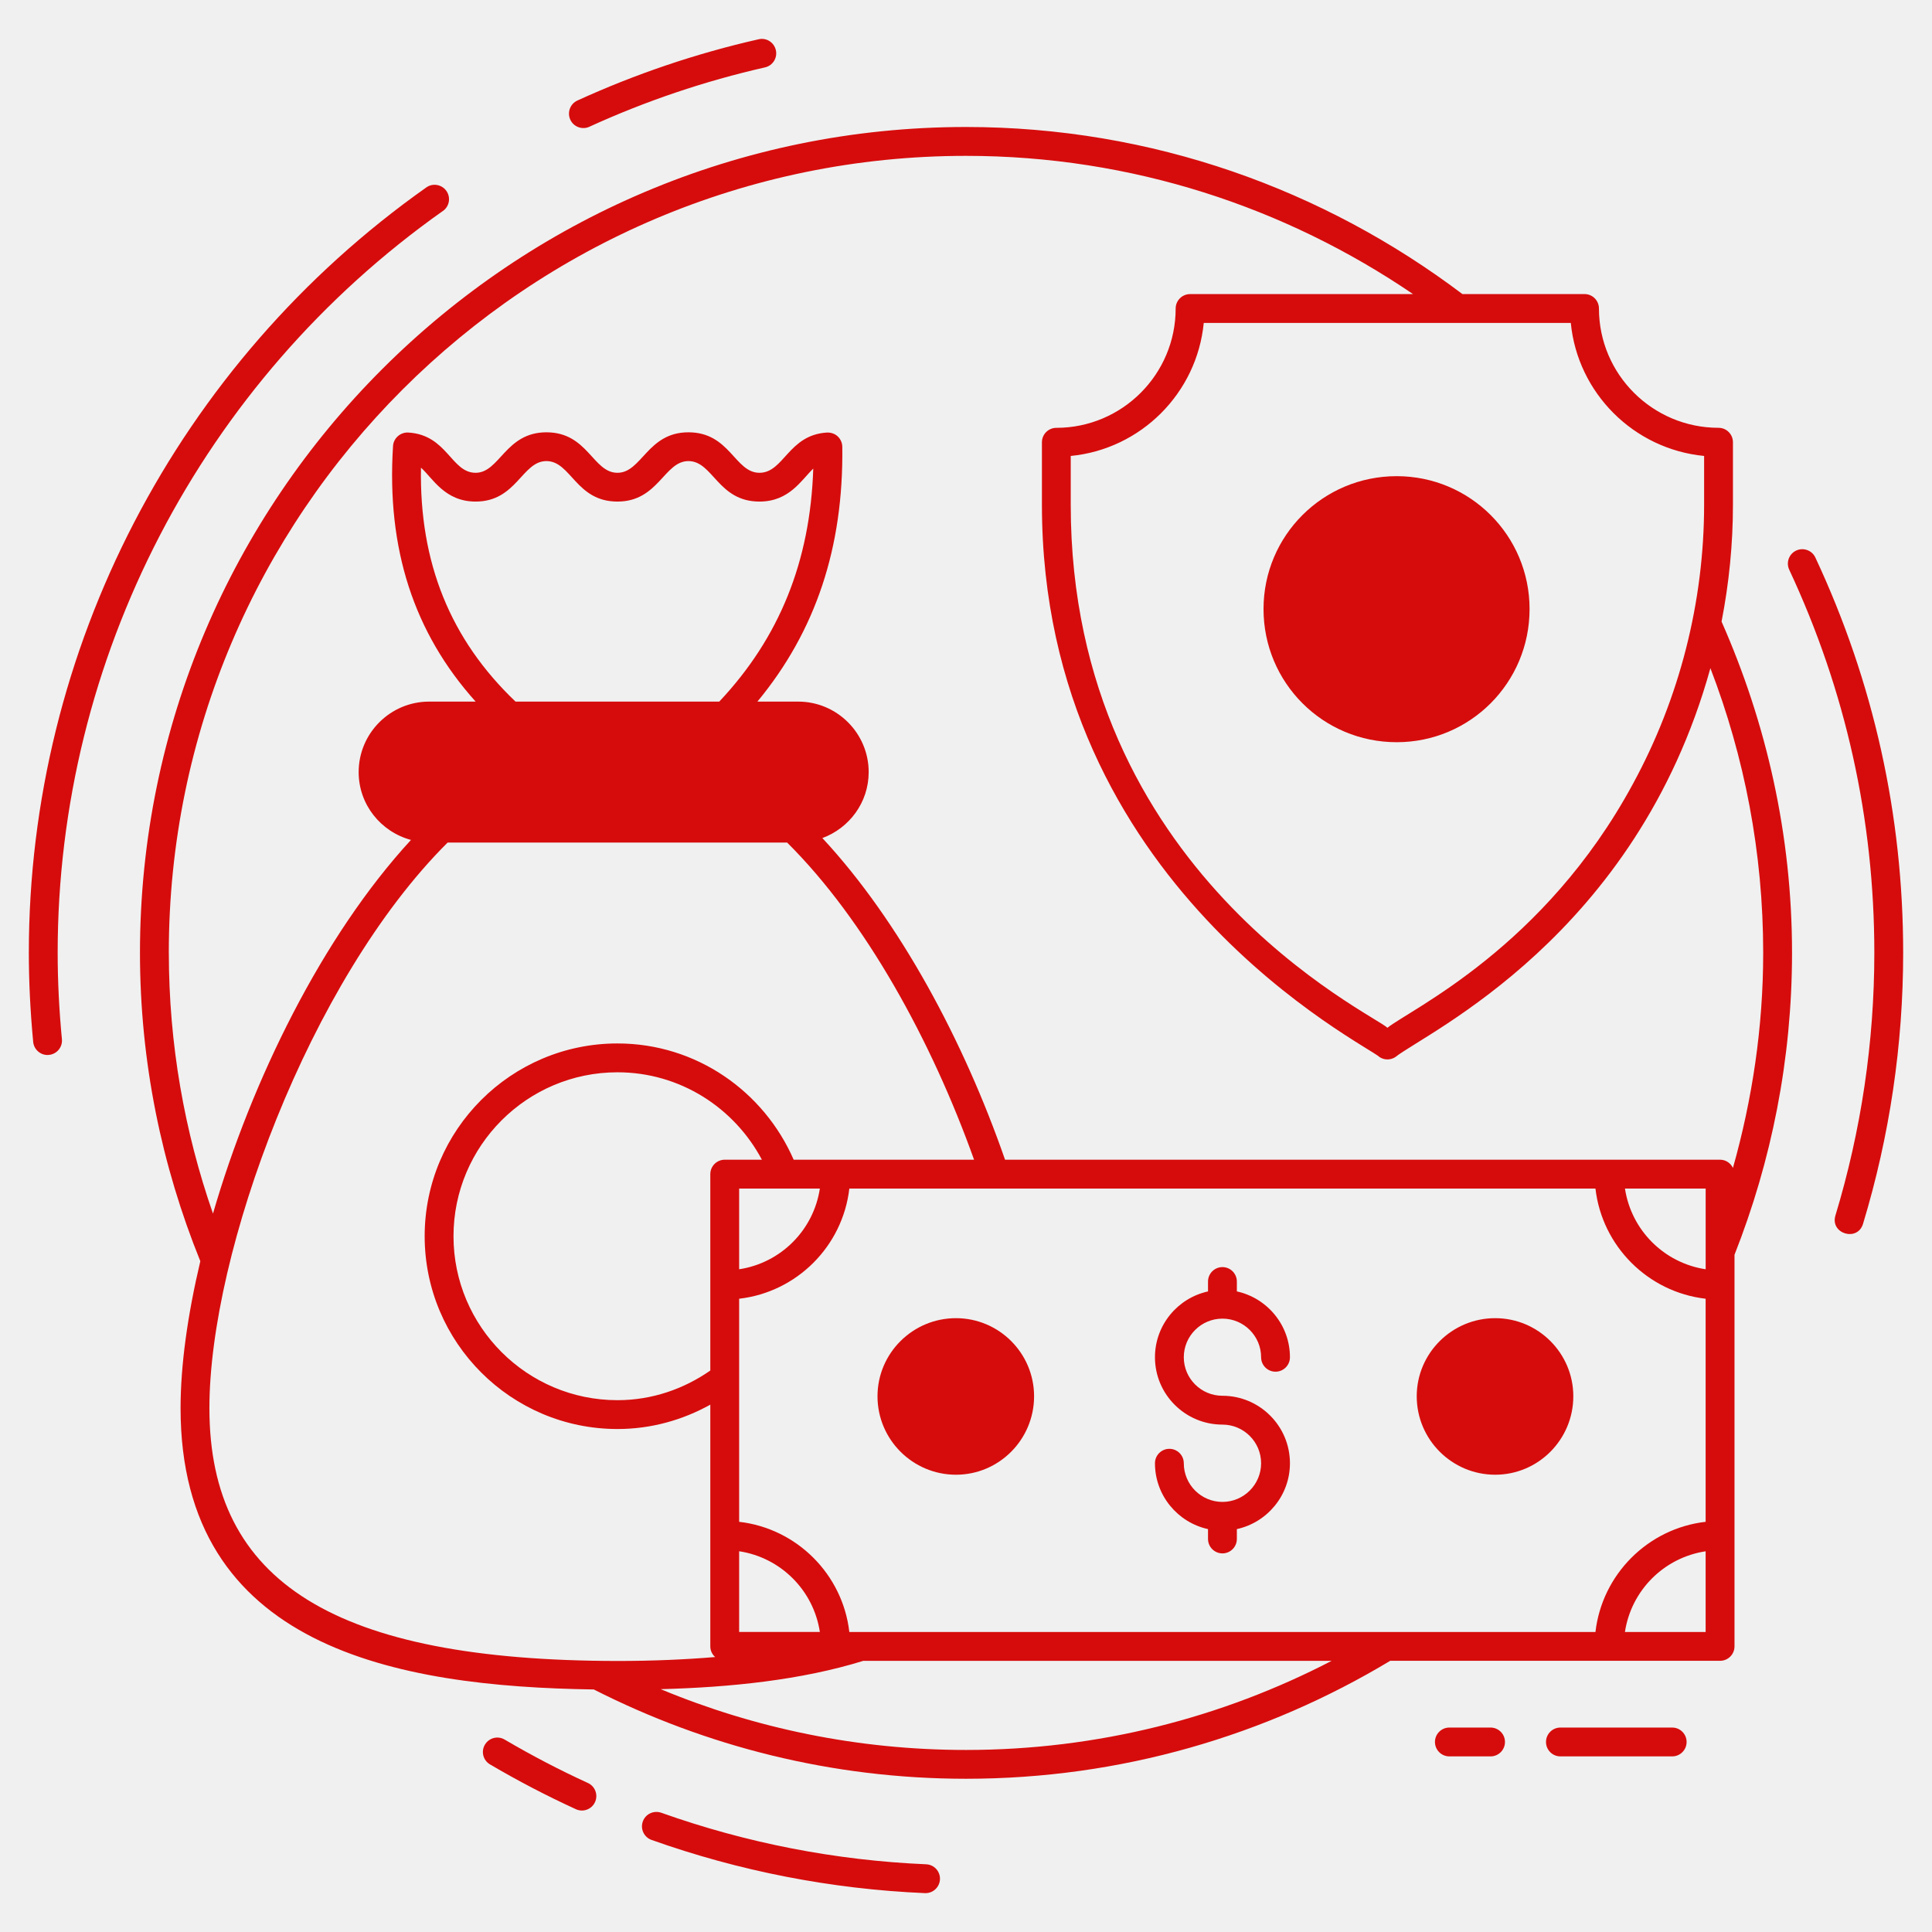
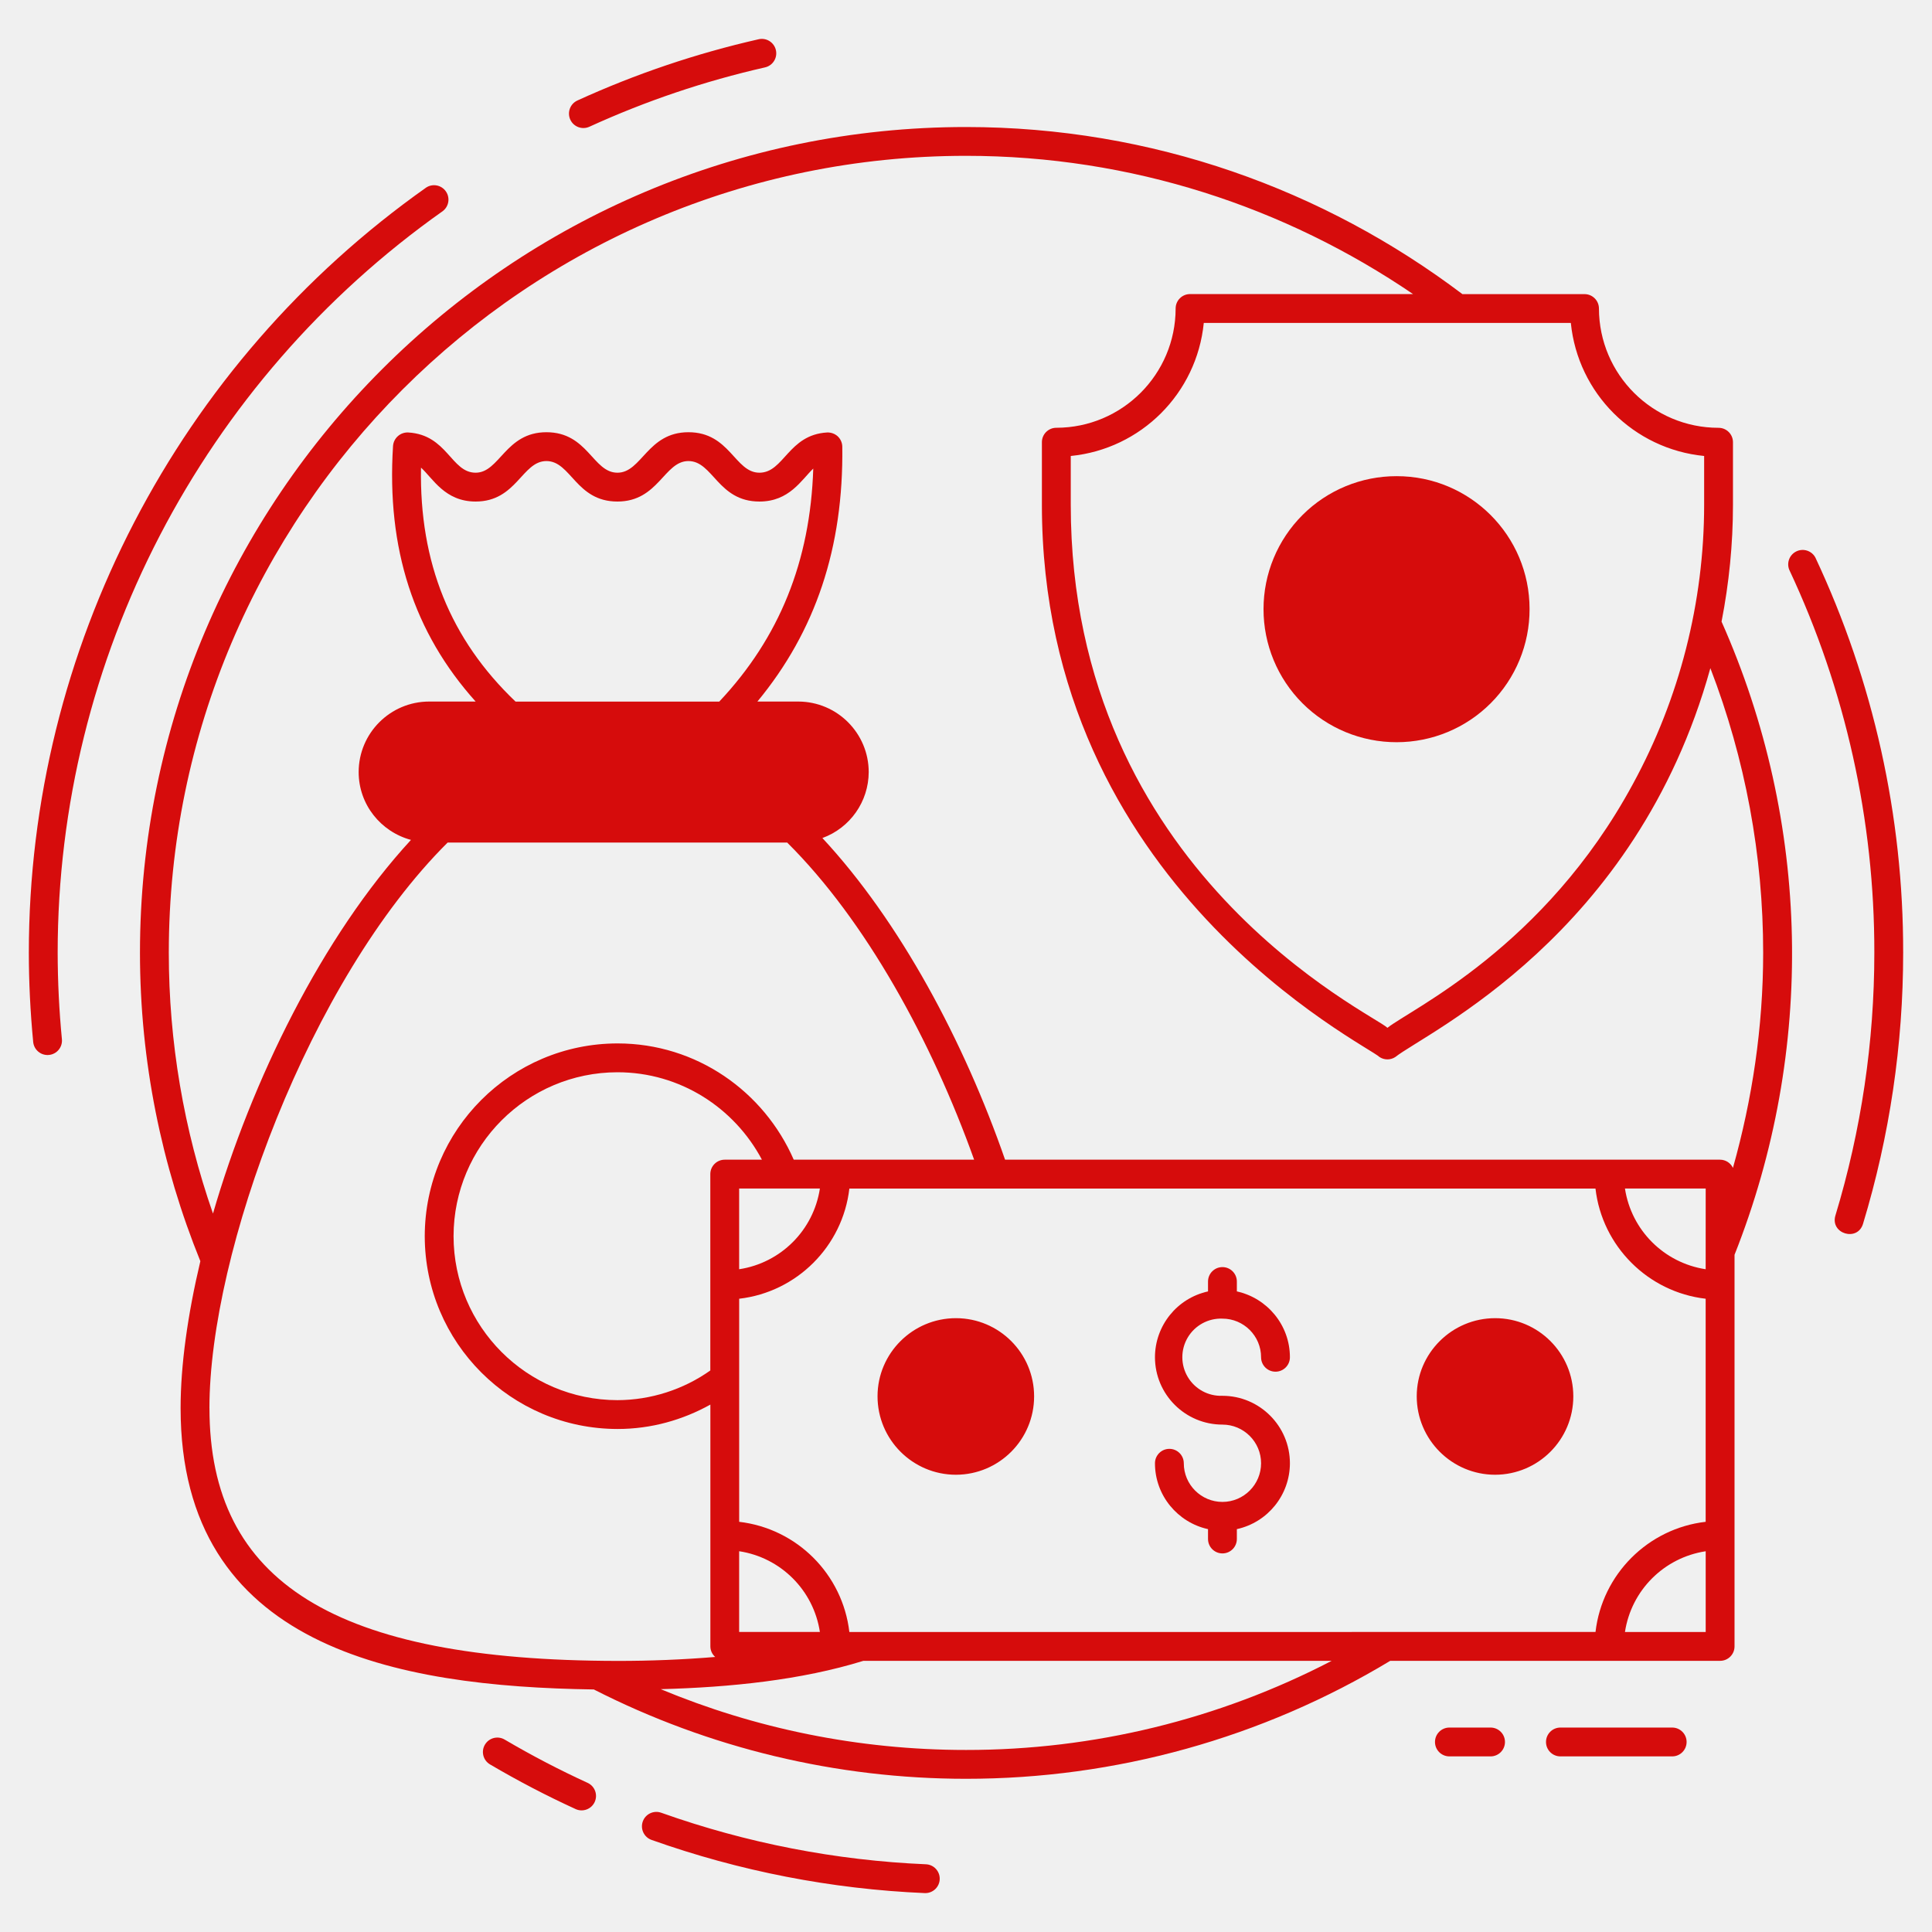
- <svg xmlns="http://www.w3.org/2000/svg" version="1.1" width="512" height="512" x="0" y="0" viewBox="0 0 67 67" style="enable-background:new 0 0 512 512" xml:space="preserve" class="">
+ <svg xmlns="http://www.w3.org/2000/svg" width="512" height="512" viewBox="0 0 67 67">
  <g>
-     <g>
-       <path d="m36.074 48.831c-.01 7.575-6.567 9.268-14.661 9.268-8.094-.01-14.651-1.693-14.651-9.268s6.567-23.067 14.661-23.067c8.094-0 14.651 15.492 14.651 23.067z" fill="#00000000" data-original="#ffffff" style="" class="" />
-       <path d="m28.71 15.497c.047 3.532-.989 6.694-3.551 9.333h-7.478c-2.805-2.595-3.777-5.773-3.551-9.333 1.134.068 1.171 1.397 2.365 1.397 1.224 0 1.224-1.404 2.455-1.404 1.231 0 1.231 1.404 2.463 1.404s1.231-1.404 2.463-1.404c1.231 0 1.231 1.404 2.463 1.404 1.201 0 1.239-1.329 2.373-1.397z" fill="#00000000" data-original="#ffffff" style="" class="" />
-       <path d="m29.626 26.776c0 1.074-.871 1.945-1.945 1.945h-12.798c-1.074 0-1.945-.871-1.945-1.945 0-1.074.871-1.945 1.945-1.945h12.798c1.074 0 1.945.871 1.945 1.945z" fill="#d60c0c" data-original="#8f9fff" style="" class="" />
-       <g fill="#fff">
-         <circle cx="21.414" cy="42.871" r="6.185" fill="#00000000" data-original="#ffffff" style="" class="" />
-         <path d="m25.134 40.718h34.517v16.378h-34.517z" fill="#00000000" data-original="#ffffff" style="" class="" />
-         <path d="m55.802 57.096h-26.818c0-2.126-1.723-3.849-3.849-3.849v-8.679c2.126 0 3.849-1.723 3.849-3.849h26.818c0 2.126 1.723 3.849 3.849 3.849v8.679c-2.126 0-3.849 1.723-3.849 3.849z" fill="#00000000" data-original="#ffffff" style="" class="" />
-       </g>
-       <path d="m35.361 48.423c0 1.227-.993 2.22-2.209 2.22-1.227 0-2.22-.993-2.22-2.22 0-1.217.993-2.209 2.22-2.209 1.217 0 2.209.993 2.209 2.209z" fill="#d60c0c" data-original="#8f9fff" style="" class="" />
-       <path d="m54.061 48.423c0 1.227-.993 2.22-2.209 2.22-1.227 0-2.22-.993-2.22-2.22 0-1.217.993-2.209 2.22-2.209 1.217 0 2.209.993 2.209 2.209z" fill="#d60c0c" data-original="#8f9fff" style="" class="" />
-       <g fill="#fff">
-         <path d="m42.393 48.904c-1.014 0-1.84-.822-1.84-1.836 0-1.014.826-1.84 1.84-1.84 1.014 0 1.84.826 1.84 1.84" fill="#00000000" data-original="#ffffff" style="" class="" />
-         <path d="m42.393 48.904c1.014 0 1.84.826 1.84 1.84 0 1.014-.826 1.84-1.84 1.84-1.014 0-1.84-.826-1.84-1.84" fill="#00000000" data-original="#ffffff" style="" class="" />
-         <path d="m42.393 45.228v-.786" fill="#00000000" data-original="#ffffff" style="" class="" />
-         <path d="m42.393 53.371v-.786" fill="#00000000" data-original="#ffffff" style="" class="" />
-       </g>
-       <path d="m59.597 15.336v2.168c0 3.519-.894 6.922-2.528 9.917-1.624 3.004-3.996 5.6-6.942 7.515l-2.013 1.303-2.012-1.303c-5.911-3.831-9.47-10.393-9.47-17.432v-2.168c2.567 0 4.638-2.071 4.638-4.638h13.679c-0 2.567 2.081 4.638 4.647 4.638z" fill="#00000000" data-original="#ffffff" style="" class="" />
-       <g>
-         <path d="m53.044 21.121c0 2.557-2.061 4.618-4.608 4.618-2.557 0-4.618-2.061-4.618-4.618 0-2.547 2.061-4.608 4.618-4.608 2.547 0 4.608 2.061 4.608 4.608z" fill="#d60c0c" data-original="#8f9fff" style="" class="" />
-       </g>
-       <g fill="#2a44e2">
-         <path d="m15.36 7.317c.226-.159.279-.471.12-.697-.161-.227-.475-.278-.696-.12-8.632 6.096-13.784 16.018-13.784 26.54 0 .998.051 2.039.151 3.093.028.286.288.481.546.45.274-.026.477-.27.45-.545-.098-1.023-.147-2.032-.147-2.999 0-10.198 4.995-19.814 13.36-25.724z" fill="#d60c0c" data-original="#2a44e2" style="" class="" />
-         <path d="m20.44 4.395c1.952-.892 4.001-1.584 6.089-2.058.27-.061.438-.329.377-.598s-.328-.441-.598-.377c-2.155.488-4.269 1.203-6.284 2.124-.251.115-.361.411-.247.663.115.251.411.361.663.247z" fill="#d60c0c" data-original="#2a44e2" style="" class="" />
-         <path d="m62.955 19.334c-.117-.251-.417-.357-.665-.241-.25.117-.358.415-.241.665 1.958 4.187 2.951 8.656 2.951 13.283 0 3.09-.454 6.155-1.349 9.111-.192.633.765.923.957.29.924-3.05 1.392-6.212 1.392-9.401 0-4.774-1.024-9.386-3.045-13.707z" fill="#d60c0c" data-original="#2a44e2" style="" class="" />
-         <path d="m57.99 59.91h-3.876c-.276 0-.5.224-.5.5s.224.5.5.5h3.876c.276 0 .5-.224.5-.5s-.224-.5-.5-.5z" fill="#d60c0c" data-original="#2a44e2" style="" class="" />
-         <path d="m51.691 59.91h-1.428c-.276 0-.5.224-.5.5s.224.5.5.5h1.428c.276 0 .5-.224.5-.5s-.224-.5-.5-.5z" fill="#d60c0c" data-original="#2a44e2" style="" class="" />
-         <path d="m32.119 64.652c-3.144-.136-6.235-.737-9.188-1.788-.26-.09-.547.043-.639.304-.093.26.043.546.303.639 3.048 1.084 6.237 1.705 9.481 1.845.007 0.0.015 0.0.021 0.0.267 0 .488-.21.5-.479.012-.276-.202-.509-.479-.521z" fill="#d60c0c" data-original="#2a44e2" style="" class="" />
-         <path d="m20.389 61.833c-.983-.45-1.955-.957-2.888-1.506-.237-.141-.544-.062-.685.177-.141.238-.061.544.177.684.963.567 1.965 1.089 2.979 1.554.251.115.547.005.663-.247.114-.251.004-.548-.247-.663z" fill="#d60c0c" data-original="#2a44e2" style="" class="" />
-         <path d="m59.702 21.557c.26-1.333.395-2.69.395-4.053v-2.168c0-.276-.224-.5-.5-.5-2.287 0-4.147-1.856-4.147-4.138 0-.276-.224-.5-.5-.5h-4.235c-4.798-3.623-10.752-5.794-17.215-5.794-15.795 0-28.646 12.846-28.646 28.636 0 3.783.753 7.388 2.093 10.697-.441 1.861-.685 3.611-.685 5.094 0 8.309 7.483 9.659 14.33 9.758 3.883 1.971 8.263 3.097 12.908 3.097 5.379 0 10.408-1.502 14.712-4.091h11.439c.276 0 .5-.224.5-.5 0-.166 0-14.303 0-13.581 1.281-3.247 1.995-6.777 1.995-10.474-0-4.089-.889-7.964-2.444-11.484zm-.605-5.745v1.692c0 3.373-.854 6.719-2.468 9.679-3.067 5.674-7.696 7.809-8.515 8.46-.456-.466-10.982-5.356-10.982-18.139v-1.692c2.435-.236 4.377-2.179 4.613-4.614h12.729c.236 2.435 2.184 4.378 4.623 4.614zm-53.243 17.229c0-15.239 12.401-27.636 27.646-27.636 5.747 0 11.076 1.781 15.503 4.794h-7.732c-.276 0-.5.224-.5.5 0 2.282-1.856 4.138-4.138 4.138-.276 0-.5.224-.5.5v2.168c0 13.224 11.302 18.739 11.711 19.155.082.053.177.08.271.08s.189-.027.271-.08c1.075-.851 8.352-4.194 10.929-13.488 1.179 3.067 1.831 6.393 1.831 9.869 0 2.588-.38 5.084-1.049 7.461-.081-.167-.248-.284-.446-.284h-3.85-20.947c-1.42-4.089-3.64-8.255-6.335-11.155.934-.344 1.606-1.235 1.606-2.287 0-1.348-1.097-2.445-2.445-2.445h-1.414c2.02-2.443 2.99-5.344 2.944-8.839-.002-.136-.06-.266-.159-.359-.1-.093-.236-.137-.37-.133-1.344.08-1.495 1.396-2.344 1.396-.855 0-1.022-1.404-2.463-1.404-1.424 0-1.616 1.404-2.462 1.404-.855 0-1.022-1.404-2.463-1.404-1.423 0-1.619 1.404-2.455 1.404-.85 0-.981-1.315-2.336-1.396-.27-.014-.511.193-.528.467-.226 3.563.718 6.473 2.865 8.864h-1.612c-1.349 0-2.445 1.097-2.445 2.445 0 1.129.773 2.072 1.814 2.352-3.079 3.345-5.528 8.35-6.866 12.958-.988-2.836-1.531-5.877-1.531-9.045zm53.297 10.976c-1.444-.219-2.58-1.354-2.799-2.799h2.799zm-44.269-15.796c-.797 0-1.445-.648-1.445-1.445s.648-1.445 1.445-1.445h12.798c.797 0 1.445.648 1.445 1.445s-.648 1.445-1.445 1.445zm2.995-3.891c-2.26-2.156-3.337-4.817-3.278-8.112.413.372.826 1.176 1.895 1.176 1.423 0 1.608-1.404 2.455-1.404.855 0 1.022 1.404 2.463 1.404 1.424 0 1.62-1.404 2.462-1.404.855 0 1.022 1.404 2.463 1.404 1.036 0 1.451-.746 1.866-1.143-.104 3.214-1.174 5.865-3.259 8.079h-7.066zm-10.615 24.501c0-5.394 3.458-14.833 8.261-19.611h11.775c2.72 2.701 5.008 6.877 6.482 10.998-.233 0-6.359 0-6.256 0-1.031-2.365-3.371-4.032-6.111-4.032-3.687 0-6.686 2.999-6.686 6.685 0 3.687 2.999 6.686 6.686 6.686 1.17 0 2.263-.313 3.22-.845v4.535 3.85c0 .147.066.276.167.368-1.049.087-2.168.136-3.386.136-9.788-.012-14.152-2.716-14.152-8.768zm18.371 7.764v-2.799c1.444.219 2.58 1.355 2.799 2.799zm-1-15.877c0 .67 0 6.915 0 6.811-.917.638-2.02 1.028-3.22 1.028-3.135 0-5.686-2.55-5.686-5.686 0-3.135 2.551-5.685 5.686-5.685 2.174 0 4.054 1.234 5.009 3.032h-1.289c-.276 0-.5.224-.5.5zm1 .5h2.799c-.219 1.444-1.355 2.58-2.799 2.799zm7.866 19.469c-3.748 0-7.324-.751-10.586-2.108 2.417-.064 4.871-.315 7.028-.983h16.24c-3.801 1.972-8.112 3.091-12.682 3.091zm-4.045-4.091c-.23-2-1.821-3.591-3.821-3.821v-7.736c2-.23 3.591-1.821 3.821-3.821h25.875c.23 2 1.821 3.591 3.821 3.821v7.736c-2 .229-3.591 1.821-3.821 3.821zm26.897 0c.219-1.445 1.355-2.58 2.799-2.799v2.799z" fill="#d60c0c" data-original="#2a44e2" style="" class="" />
-         <path d="m33.152 45.713c-1.5 0-2.721 1.215-2.721 2.709 0 1.5 1.221 2.72 2.721 2.72 1.494 0 2.709-1.22 2.709-2.72 0-1.494-1.215-2.709-2.709-2.709zm0 4.429c-.949 0-1.721-.771-1.721-1.72 0-.942.771-1.709 1.721-1.709.942 0 1.709.767 1.709 1.709 0.0.949-.767 1.72-1.709 1.72z" fill="#d60c0c" data-original="#2a44e2" style="" class="" />
-         <path d="m51.852 45.713c-1.5 0-2.721 1.215-2.721 2.709 0 1.5 1.221 2.72 2.721 2.72 1.494 0 2.709-1.22 2.709-2.72 0-1.494-1.215-2.709-2.709-2.709zm0 4.429c-.949 0-1.721-.771-1.721-1.72 0-.942.771-1.709 1.721-1.709.942 0 1.709.767 1.709 1.709 0.0.949-.767 1.72-1.709 1.72z" fill="#d60c0c" data-original="#2a44e2" style="" class="" />
-         <path d="m42.393 45.729c.739 0 1.341.601 1.341 1.34 0 .276.224.5.5.5s.5-.224.5-.5c0-1.119-.79-2.054-1.841-2.284v-.343c0-.276-.224-.5-.5-.5s-.5.224-.5.5v.343c-1.05.23-1.84 1.165-1.84 2.284 0 1.288 1.05 2.335 2.34 2.335.739 0 1.341.601 1.341 1.34s-.602 1.341-1.341 1.341-1.34-.602-1.34-1.341c0-.276-.224-.5-.5-.5s-.5.224-.5.5c0 1.119.79 2.054 1.84 2.284v.342c0 .276.224.5.5.5s.5-.224.5-.5v-.342c1.051-.23 1.841-1.166 1.841-2.284 0-1.291-1.05-2.34-2.341-2.34-.739 0-1.34-.599-1.34-1.335-0-.739.601-1.34 1.34-1.34z" fill="#d60c0c" data-original="#2a44e2" style="" class="" />
-         <path d="m46.936 22.528c.073.115.191.194.325.22.031.006.063.009.095.009.104 0 .205-.032.29-.093l3.177-2.262c.225-.16.277-.472.117-.697-.16-.226-.473-.277-.697-.117l-2.75 1.958-.741-1.15c-.148-.232-.461-.298-.69-.149-.232.149-.3.459-.149.691z" fill="#d60c0c" data-original="#2a44e2" style="" class="" />
-       </g>
+     <path d="M36.074 48.831c-.01 7.575-6.566 9.268-14.66 9.268-8.094-.01-14.65-1.693-14.65-9.268s6.566-23.067 14.66-23.067c8.093 0 14.65 15.492 14.65 23.067zM28.71 15.497c.047 3.532-.989 6.694-3.552 9.333H17.68c-2.805-2.594-3.777-5.773-3.551-9.333 1.133.068 1.17 1.397 2.365 1.397 1.224 0 1.224-1.404 2.455-1.404s1.231 1.404 2.463 1.404 1.231-1.404 2.462-1.404c1.232 0 1.232 1.404 2.463 1.404 1.201 0 1.24-1.329 2.373-1.397z" fill="#00000000" data-original="#ffffff" />
+     <path d="M29.626 26.776a1.945 1.945 0 01-1.945 1.945H14.883a1.945 1.945 0 010-3.89h12.798c1.074 0 1.945.87 1.945 1.945z" fill="#d60c0c" data-original="#8f9fff" />
+     <g fill="#fff">
+       <circle cx="21.414" cy="42.871" r="6.185" fill="#00000000" data-original="#ffffff" />
+       <path d="M25.134 40.718h34.517v16.378H25.134z" fill="#00000000" data-original="#ffffff" />
+       <path d="M55.802 57.096H28.984a3.85 3.85 0 00-3.85-3.85v-8.678a3.85 3.85 0 003.85-3.85h26.818a3.85 3.85 0 003.85 3.85v8.678a3.85 3.85 0 00-3.85 3.85z" fill="#00000000" data-original="#ffffff" />
+     </g>
+     <path d="M35.361 48.423c0 1.227-.992 2.22-2.209 2.22a2.218 2.218 0 01-2.22-2.22 2.214 2.214 0 014.43 0zM54.06 48.423c0 1.227-.992 2.22-2.209 2.22a2.218 2.218 0 01-2.22-2.22 2.214 2.214 0 014.43 0z" fill="#d60c0c" data-original="#8f9fff" />
+     <g fill="#fff">
+       <path d="M42.393 48.904a1.84 1.84 0 01-1.84-1.835c0-1.014.826-1.84 1.84-1.84 1.014 0 1.84.826 1.84 1.84M42.393 48.904c1.014 0 1.84.827 1.84 1.84 0 1.015-.826 1.841-1.84 1.841a1.843 1.843 0 01-1.84-1.84M42.393 45.228v-.786M42.393 53.371v-.786" fill="#00000000" data-original="#ffffff" />
+     </g>
+     <path d="M59.597 15.336v2.168c0 3.52-.894 6.923-2.527 9.917a20.721 20.721 0 01-6.942 7.516l-2.013 1.302-2.012-1.302a20.766 20.766 0 01-9.47-17.432v-2.169a4.63 4.63 0 004.638-4.637h13.68a4.639 4.639 0 004.646 4.637z" fill="#00000000" data-original="#ffffff" />
+     <path d="M53.044 21.121a4.608 4.608 0 01-4.608 4.618 4.61 4.61 0 01-4.618-4.618 4.608 4.608 0 014.618-4.608 4.606 4.606 0 014.608 4.608z" fill="#d60c0c" data-original="#8f9fff" />
+     <g fill="#2a44e2">
+       <path d="M15.36 7.317a.5.5 0 00-.576-.816C6.152 12.597 1 22.519 1 33.041c0 .998.05 2.039.151 3.093a.5.5 0 00.996-.094A31.72 31.72 0 012 33.04C2 22.843 6.995 13.227 15.36 7.317zM20.44 4.395a31.352 31.352 0 016.09-2.058.5.5 0 10-.221-.976 32.354 32.354 0 00-6.285 2.124.5.5 0 00.416.91zM62.955 19.334a.501.501 0 00-.906.424A31.126 31.126 0 0165 33.041c0 3.09-.454 6.155-1.349 9.11-.191.634.765.924.957.29a32.4 32.4 0 001.392-9.4 32.12 32.12 0 00-3.045-13.707zM57.99 59.91h-3.876a.5.5 0 100 1h3.876a.5.5 0 100-1zM51.691 59.91h-1.427a.5.5 0 100 1h1.427a.5.5 0 100-1zM32.12 64.652a31.429 31.429 0 01-9.19-1.788.5.5 0 00-.336.942 32.428 32.428 0 009.482 1.845h.022a.5.5 0 00.021-.999zM20.389 61.833a31.891 31.891 0 01-2.888-1.506.499.499 0 10-.508.861c.963.567 1.965 1.09 2.98 1.554a.5.5 0 00.416-.909z" fill="#d60c0c" data-original="#2a44e2" />
+       <path d="M59.702 21.557c.26-1.332.396-2.69.396-4.053v-2.168a.5.5 0 00-.5-.5A4.147 4.147 0 0155.45 10.7a.5.5 0 00-.5-.5h-4.235C45.917 6.576 39.963 4.405 33.5 4.405 17.705 4.405 4.854 17.25 4.854 33.04c0 3.783.754 7.389 2.094 10.697-.441 1.861-.685 3.611-.685 5.094 0 8.309 7.483 9.658 14.33 9.758A28.43 28.43 0 0033.5 61.687a28.452 28.452 0 0014.712-4.091h11.44a.5.5 0 00.5-.5V43.515a28.33 28.33 0 00-.45-21.957zm-.604-5.744v1.691c0 3.373-.854 6.72-2.468 9.68-3.067 5.673-7.696 7.808-8.515 8.46-.456-.467-10.982-5.356-10.982-18.14v-1.691a5.147 5.147 0 004.613-4.614h12.729a5.152 5.152 0 004.623 4.614zM5.854 33.04c0-15.239 12.402-27.636 27.646-27.636 5.747 0 11.076 1.781 15.503 4.794H41.27a.5.5 0 00-.5.5 4.142 4.142 0 01-4.138 4.137.5.5 0 00-.5.5v2.168c0 13.224 11.302 18.74 11.71 19.155a.499.499 0 00.544 0c1.074-.851 8.352-4.194 10.928-13.487a27.455 27.455 0 011.831 9.869c0 2.588-.38 5.084-1.048 7.461a.497.497 0 00-.447-.284H34.855c-1.42-4.089-3.64-8.255-6.335-11.155a2.442 2.442 0 001.606-2.288 2.448 2.448 0 00-2.445-2.445h-1.415c2.02-2.443 2.99-5.344 2.944-8.84a.503.503 0 00-.16-.359.52.52 0 00-.37-.132c-1.344.08-1.494 1.395-2.343 1.395-.855 0-1.022-1.404-2.463-1.404-1.424 0-1.616 1.404-2.462 1.404-.855 0-1.022-1.404-2.463-1.404-1.423 0-1.619 1.404-2.455 1.404-.85 0-.98-1.315-2.336-1.395a.505.505 0 00-.528.467c-.226 3.563.718 6.473 2.865 8.864h-1.612a2.448 2.448 0 00-2.445 2.445c0 1.13.772 2.073 1.814 2.353-3.08 3.345-5.528 8.35-6.866 12.958a27.427 27.427 0 01-1.532-9.045zm53.297 10.976a3.339 3.339 0 01-2.799-2.799h2.8zM14.883 28.22c-.797 0-1.445-.649-1.445-1.446s.648-1.445 1.445-1.445H27.68c.797 0 1.445.649 1.445 1.445s-.648 1.446-1.445 1.446zm2.995-3.89c-2.26-2.157-3.337-4.818-3.278-8.113.412.372.825 1.176 1.894 1.176 1.423 0 1.608-1.404 2.455-1.404.855 0 1.022 1.404 2.463 1.404 1.424 0 1.62-1.404 2.462-1.404.855 0 1.022 1.404 2.463 1.404 1.036 0 1.451-.746 1.866-1.143-.103 3.214-1.174 5.865-3.259 8.08h-7.066zM7.263 48.83c0-5.394 3.458-14.833 8.26-19.61H27.3c2.72 2.7 5.008 6.877 6.482 10.997h-6.256c-1.03-2.364-3.37-4.032-6.11-4.032a6.693 6.693 0 00-6.686 6.685 6.693 6.693 0 006.685 6.686c1.17 0 2.263-.314 3.22-.846v8.385c0 .147.066.276.167.367a40.898 40.898 0 01-3.386.137c-9.788-.012-14.152-2.716-14.152-8.768zm18.37 7.765v-2.8a3.339 3.339 0 012.8 2.8zm-1-15.878v6.81a5.614 5.614 0 01-3.219 1.029 5.692 5.692 0 01-5.685-5.686 5.692 5.692 0 015.685-5.685c2.174 0 4.054 1.234 5.009 3.032h-1.29a.5.5 0 00-.5.5zm1 .5h2.8a3.339 3.339 0 01-2.8 2.799zM33.5 60.687c-3.748 0-7.324-.75-10.586-2.108 2.416-.064 4.87-.315 7.028-.983h16.24A27.46 27.46 0 0133.5 60.687zm-4.045-4.091a4.358 4.358 0 00-3.821-3.821v-7.736c2-.23 3.59-1.821 3.821-3.82H55.33c.23 1.999 1.821 3.59 3.821 3.82v7.736c-2 .23-3.59 1.821-3.82 3.82zm26.897 0a3.339 3.339 0 012.8-2.8v2.8z" fill="#d60c0c" data-original="#2a44e2" />
+       <path d="M33.152 45.713c-1.5 0-2.72 1.216-2.72 2.71 0 1.5 1.22 2.72 2.72 2.72a2.717 2.717 0 002.71-2.72 2.712 2.712 0 00-2.71-2.71zm0 4.43c-.949 0-1.72-.772-1.72-1.72 0-.943.771-1.71 1.72-1.71a1.71 1.71 0 011.71 1.71c0 .948-.767 1.72-1.71 1.72zM51.852 45.713c-1.5 0-2.721 1.216-2.721 2.71 0 1.5 1.22 2.72 2.72 2.72a2.717 2.717 0 002.71-2.72 2.712 2.712 0 00-2.71-2.71zm0 4.43c-.95 0-1.721-.772-1.721-1.72 0-.943.771-1.71 1.72-1.71a1.71 1.71 0 011.71 1.71c0 .948-.767 1.72-1.71 1.72zM42.393 45.729c.739 0 1.34.6 1.34 1.34a.5.5 0 101 0c0-1.119-.79-2.054-1.84-2.284v-.343a.5.5 0 10-1 0v.343a2.342 2.342 0 00-1.84 2.284 2.34 2.34 0 002.34 2.335c.739 0 1.34.601 1.34 1.34s-.601 1.341-1.34 1.341-1.34-.601-1.34-1.34a.5.5 0 10-1 0c0 1.118.79 2.054 1.84 2.284v.342a.5.5 0 101 0v-.342a2.343 2.343 0 001.84-2.284c0-1.29-1.05-2.34-2.34-2.34a1.339 1.339 0 110-2.676zM46.936 22.528a.498.498 0 00.71.136l3.176-2.262a.5.5 0 00-.58-.815l-2.75 1.959-.741-1.15a.5.5 0 00-.84.542z" fill="#d60c0c" data-original="#2a44e2" />
    </g>
  </g>
</svg>
